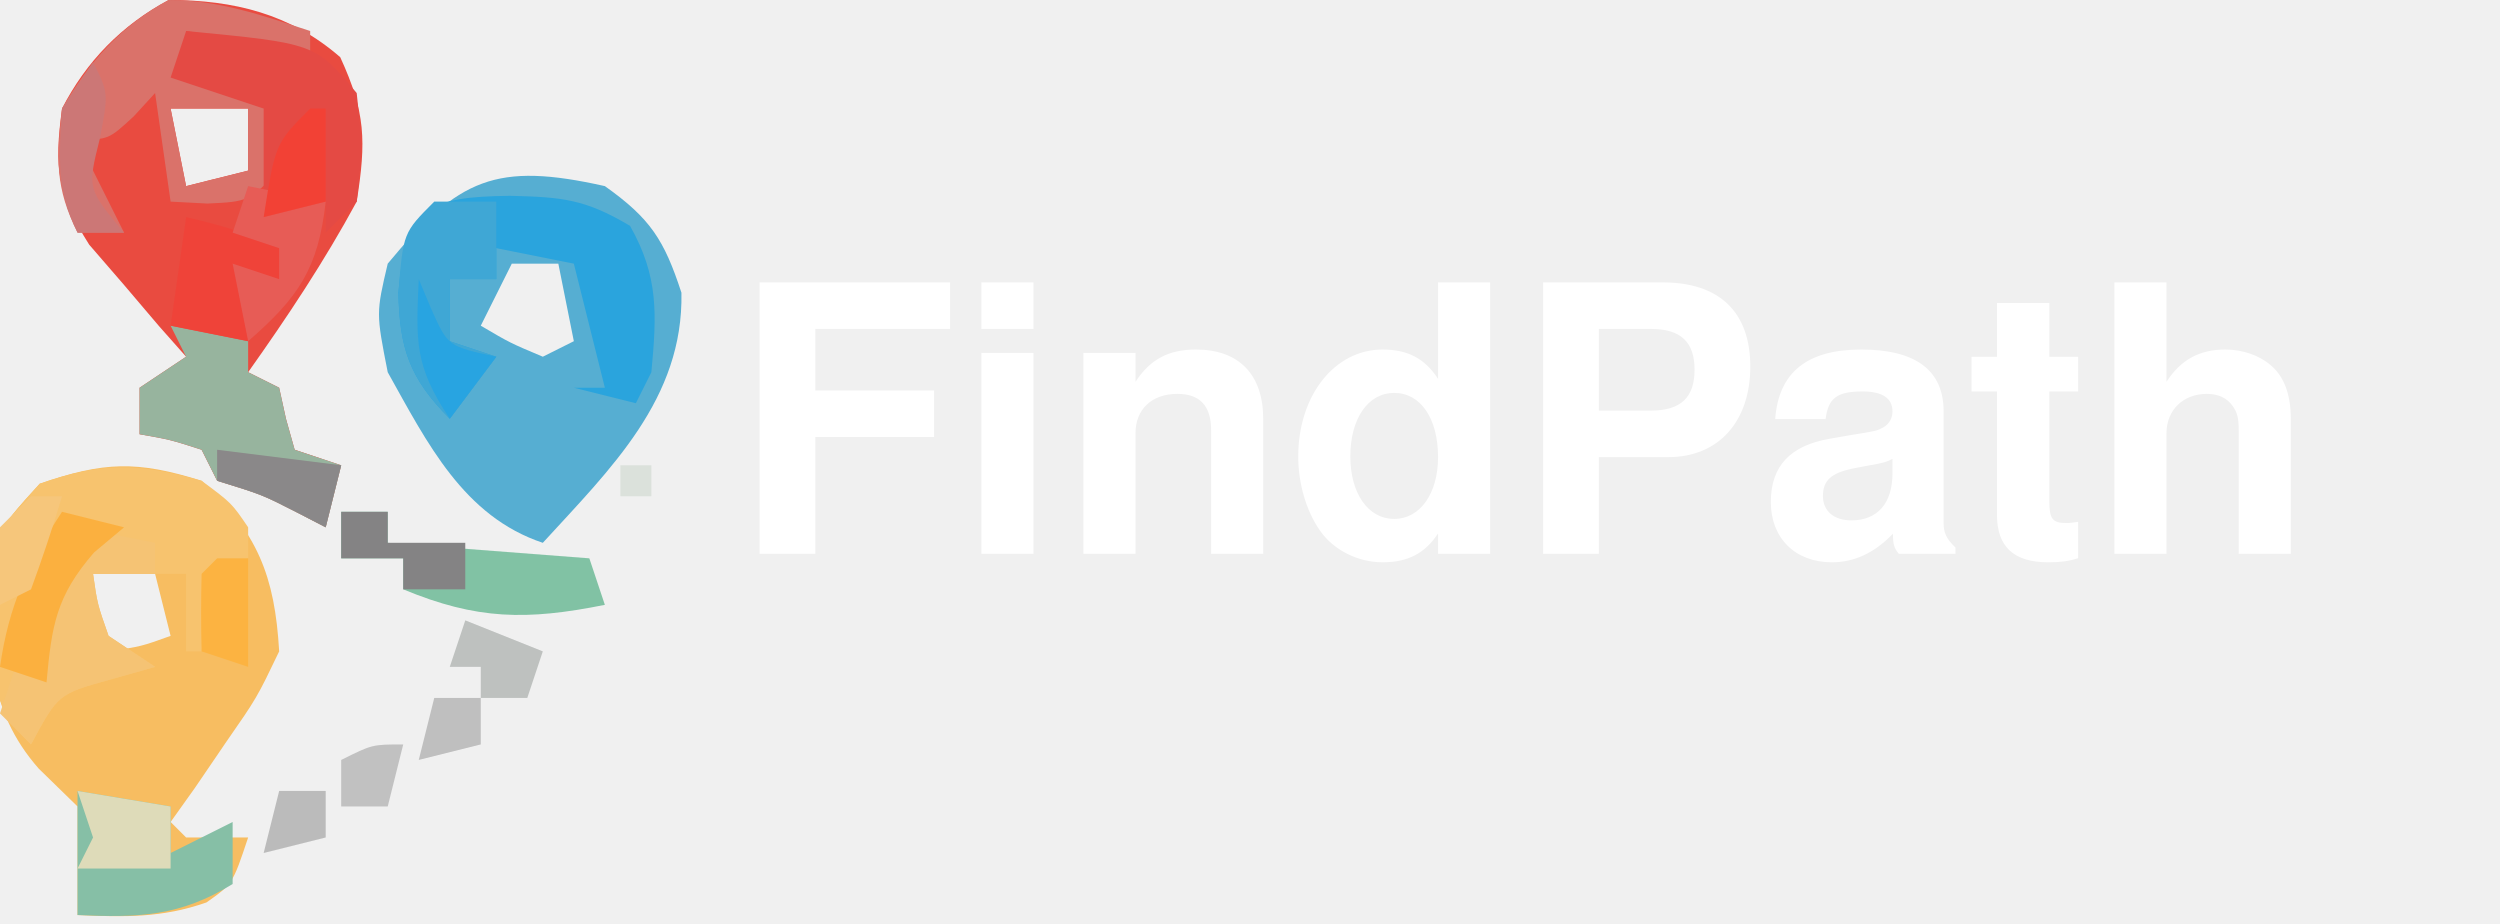
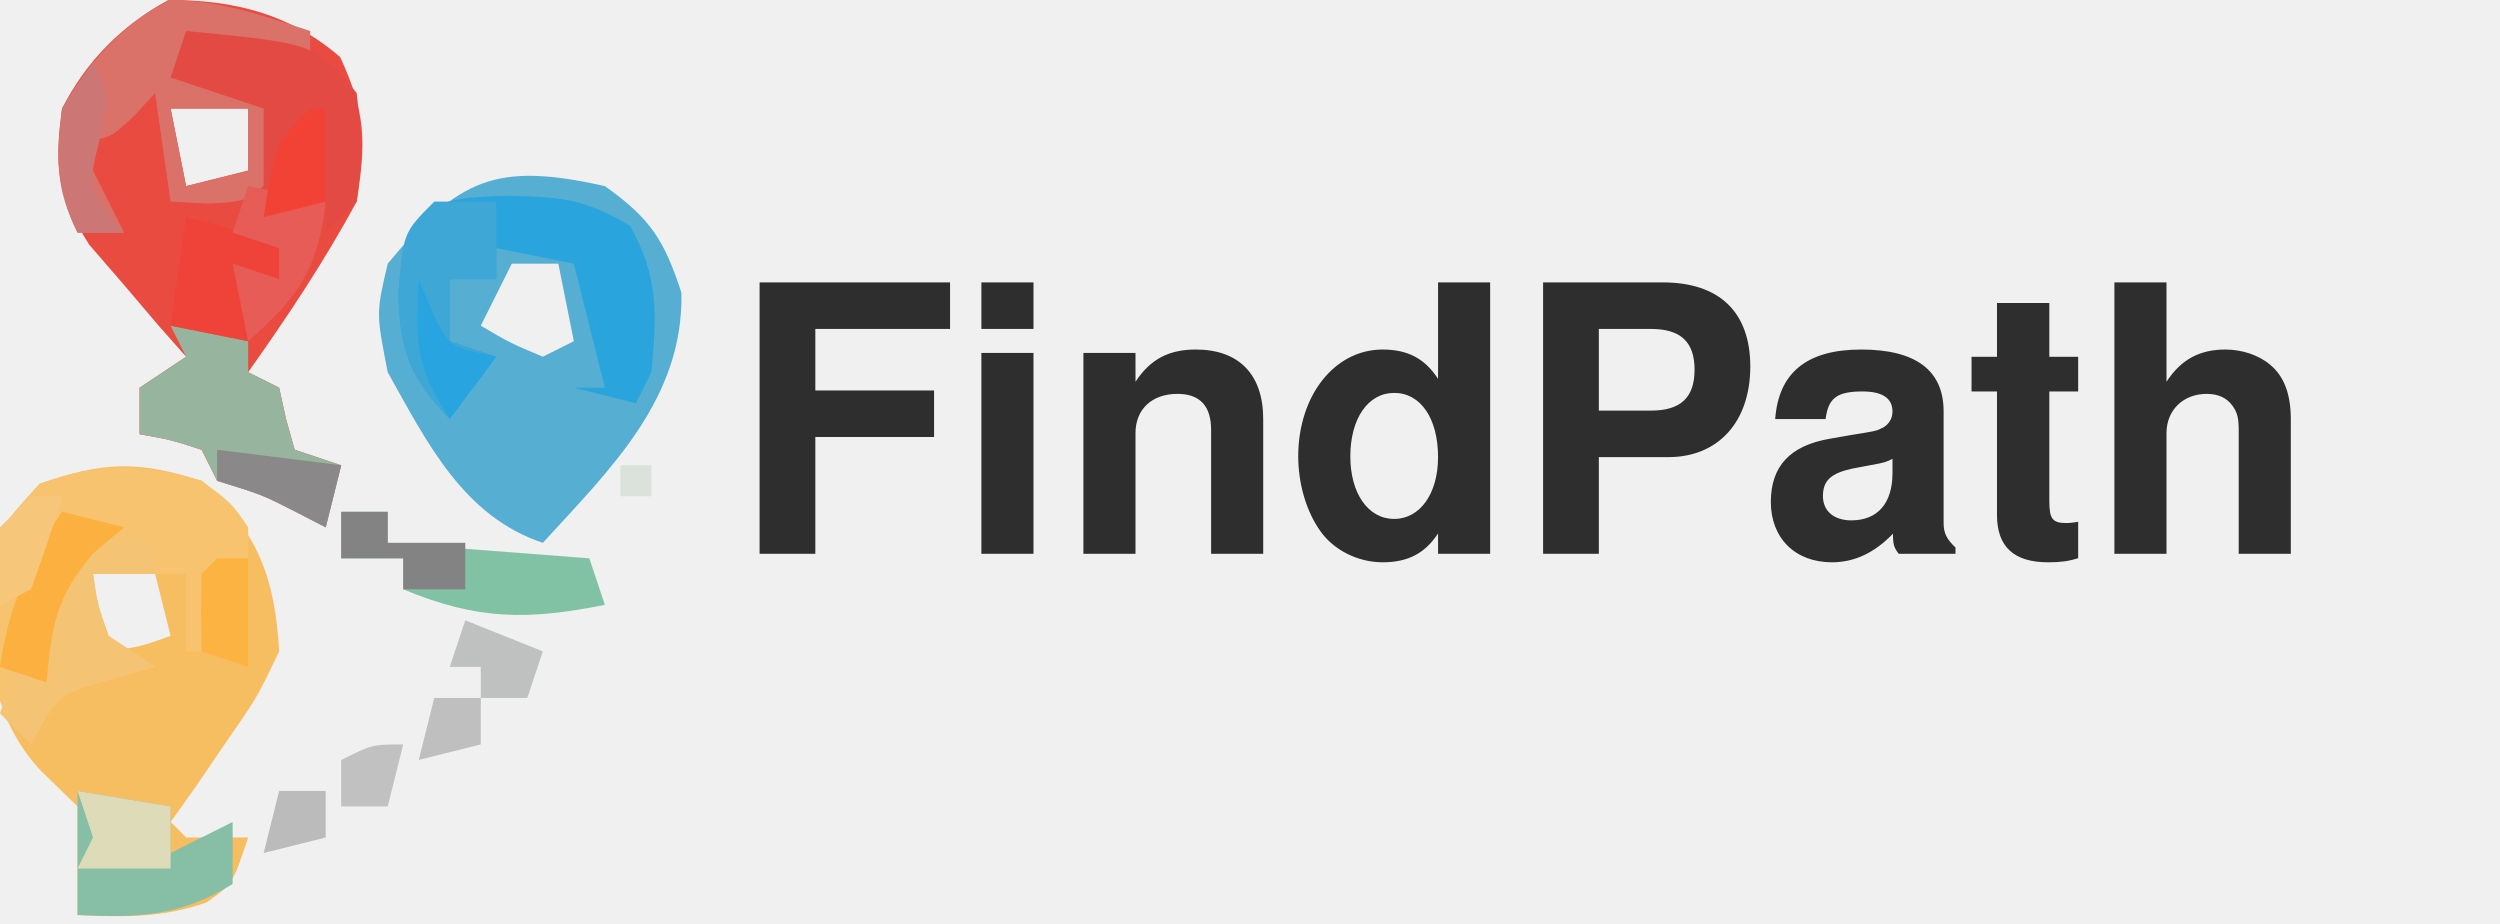
<svg xmlns="http://www.w3.org/2000/svg" version="1.1" width="161.196" height="59.566">
  <path d="M0 0 C1.632 3.553 1.685 5.391 1.062 9.312 C-1.022 13.16 -3.408 16.745 -5.938 20.312 C-5.277 20.642 -4.617 20.973 -3.938 21.312 C-3.793 21.973 -3.649 22.633 -3.5 23.312 C-3.314 23.973 -3.129 24.633 -2.938 25.312 C-1.948 25.642 -0.958 25.973 0.062 26.312 C-0.268 27.633 -0.598 28.953 -0.938 30.312 C-1.536 30.003 -2.134 29.694 -2.75 29.375 C-5.027 28.21 -5.027 28.21 -7.938 27.312 C-8.268 26.652 -8.598 25.992 -8.938 25.312 C-10.962 24.66 -10.962 24.66 -12.938 24.312 C-12.938 23.323 -12.938 22.332 -12.938 21.312 C-11.947 20.652 -10.957 19.992 -9.938 19.312 C-10.515 18.66 -11.092 18.008 -11.688 17.336 C-12.801 16.025 -12.801 16.025 -13.938 14.688 C-14.68 13.829 -15.422 12.97 -16.188 12.086 C-18.256 8.808 -18.456 7.12 -17.938 3.312 C-16.385 0.278 -14.095 -2.07 -11.062 -3.688 C-6.848 -3.688 -3.203 -2.79 0 0 Z M-10.938 3.312 C-10.607 4.963 -10.277 6.612 -9.938 8.312 C-8.617 7.982 -7.298 7.652 -5.938 7.312 C-5.938 5.992 -5.938 4.673 -5.938 3.312 C-7.588 3.312 -9.238 3.312 -10.938 3.312 Z " fill="#E94B40" transform="translate(21.9375,3.6875)" />
  <path d="M0 0 C3.609 3.324 4.721 6.148 5 11 C3.566 13.992 3.566 13.992 1.562 16.875 C0.574 18.325 0.574 18.325 -0.434 19.805 C-0.951 20.529 -1.467 21.254 -2 22 C-1.67 22.33 -1.34 22.66 -1 23 C0.32 23 1.64 23 3 23 C2 26 2 26 0.312 27.188 C-2.55 28.193 -4.988 28.137 -8 28 C-8 25.667 -8 23.333 -8 21 C-8.825 20.196 -9.65 19.391 -10.5 18.562 C-13.884 14.714 -13.768 10.674 -13.547 5.73 C-13 3 -13 3 -10.438 0.188 C-6.31 -1.239 -4.166 -1.311 0 0 Z M-7 6 C-7.33 6.99 -7.66 7.98 -8 9 C-7.34 9.66 -6.68 10.32 -6 11 C-3.892 10.681 -3.892 10.681 -2 10 C-2.33 8.68 -2.66 7.36 -3 6 C-4.32 6 -5.64 6 -7 6 Z " fill="#F7BD61" transform="translate(13,31)" />
  <path d="M0 0 C2.932 2.083 3.823 3.458 4.938 6.875 C5.074 13.714 0.362 18.229 -4 23 C-9.111 21.296 -11.451 16.564 -14 12 C-14.75 8.188 -14.75 8.188 -14 5 C-9.429 -0.533 -6.996 -1.568 0 0 Z M-6 5 C-6.66 6.32 -7.32 7.64 -8 9 C-6.117 10.108 -6.117 10.108 -4 11 C-3.34 10.67 -2.68 10.34 -2 10 C-2.33 8.35 -2.66 6.7 -3 5 C-3.99 5 -4.98 5 -6 5 Z " fill="#56AED2" transform="translate(39,12)" />
  <path d="M0 0 C1.938 1.438 1.938 1.438 3 3 C3 3.66 3 4.32 3 5 C2.01 5.495 2.01 5.495 1 6 C0.344 8.527 0.344 8.527 0 11 C-0.33 11 -0.66 11 -1 11 C-1 9.35 -1 7.7 -1 6 C-2.98 6 -4.96 6 -7 6 C-6.724 7.941 -6.724 7.941 -6 10 C-5.01 10.66 -4.02 11.32 -3 12 C-4.423 12.402 -4.423 12.402 -5.875 12.812 C-9.253 13.75 -9.253 13.75 -11 17 C-13.662 14.338 -13.391 12.838 -13.5 9.125 C-13.398 3.436 -13.398 3.436 -10.438 0.188 C-6.373 -1.217 -4.122 -1.167 0 0 Z " fill="#F7C36E" transform="translate(13,31)" />
  <path d="M0 0 C3.348 0.082 4.831 0.2 7.75 1.938 C9.61 5.236 9.47 7.649 9.125 11.375 C8.795 12.035 8.465 12.695 8.125 13.375 C6.805 13.045 5.485 12.715 4.125 12.375 C4.785 12.375 5.445 12.375 6.125 12.375 C5.465 9.735 4.805 7.095 4.125 4.375 C2.475 4.045 0.825 3.715 -0.875 3.375 C-0.875 4.035 -0.875 4.695 -0.875 5.375 C-1.865 5.375 -2.855 5.375 -3.875 5.375 C-3.875 6.695 -3.875 8.015 -3.875 9.375 C-2.885 9.705 -1.895 10.035 -0.875 10.375 C-1.865 11.695 -2.855 13.015 -3.875 14.375 C-6.477 11.773 -7.116 9.831 -7.188 6.25 C-6.736 0.658 -5.216 0.077 0 0 Z " fill="#2AA4DD" transform="translate(32.875,12.625)" />
  <path d="M0 0 C0 0.99 0 1.98 0 3 C-0.99 2.34 -1.98 1.68 -3 1 C-4.655 0.615 -6.322 0.272 -8 0 C-8 0.66 -8 1.32 -8 2 C-7.196 2.227 -6.391 2.454 -5.562 2.688 C-3 4 -3 4 -2.062 6.5 C-2.042 7.325 -2.021 8.15 -2 9 C-4 11 -4 11 -6.625 11.125 C-7.409 11.084 -8.193 11.043 -9 11 C-9.33 8.69 -9.66 6.38 -10 4 C-10.454 4.495 -10.908 4.99 -11.375 5.5 C-13 7 -13 7 -15 7 C-14.01 8.98 -13.02 10.96 -12 13 C-12.99 13 -13.98 13 -15 13 C-16.451 10.097 -16.372 8.227 -16 5 C-14.282 2.024 -12.201 -0.36 -9.125 -2 C-5.885 -2 -3.058 -1 0 0 Z M-9 5 C-8.67 6.65 -8.34 8.3 -8 10 C-6.68 9.67 -5.36 9.34 -4 9 C-4 7.68 -4 6.36 -4 5 C-5.65 5 -7.3 5 -9 5 Z " fill="#DA726A" transform="translate(20,2)" />
  <path d="M0 0 C8.334 0.801 8.334 0.801 11 4 C11.375 7.562 11.375 7.562 11 11 C10.34 11.66 9.68 12.32 9 13 C9 12.34 9 11.68 9 11 C7.68 11.33 6.36 11.66 5 12 C5 9.69 5 7.38 5 5 C3.02 4.34 1.04 3.68 -1 3 C-0.67 2.01 -0.34 1.02 0 0 Z " fill="#E44A44" transform="translate(12,2)" />
  <path d="M0 0 C1.65 0.33 3.3 0.66 5 1 C5 1.66 5 2.32 5 3 C5.66 3.33 6.32 3.66 7 4 C7.144 4.66 7.289 5.32 7.438 6 C7.623 6.66 7.809 7.32 8 8 C8.99 8.33 9.98 8.66 11 9 C10.67 10.32 10.34 11.64 10 13 C9.402 12.691 8.804 12.381 8.188 12.062 C5.91 10.898 5.91 10.898 3 10 C2.67 9.34 2.34 8.68 2 8 C-0.025 7.348 -0.025 7.348 -2 7 C-2 6.01 -2 5.02 -2 4 C-1.01 3.34 -0.02 2.68 1 2 C0.67 1.34 0.34 0.68 0 0 Z " fill="#97B49E" transform="translate(11,21)" />
  <path d="M0 0 C2.97 0.495 2.97 0.495 6 1 C6 1.99 6 2.98 6 4 C7.32 3.34 8.64 2.68 10 2 C10 3.32 10 4.64 10 6 C6.598 8.094 3.947 8.179 0 8 C0 5.333 0 2.667 0 0 Z " fill="#86BFA6" transform="translate(5,51)" />
  <path d="M0 0 C1.32 0 2.64 0 4 0 C4 1.65 4 3.3 4 5 C3.01 5 2.02 5 1 5 C1 6.32 1 7.64 1 9 C1.99 9.33 2.98 9.66 4 10 C3.01 11.32 2.02 12.64 1 14 C-1.602 11.398 -2.241 9.456 -2.312 5.875 C-2 2 -2 2 0 0 Z " fill="#3FA7D5" transform="translate(28,13)" />
  <path d="M0 0 C0.99 0 1.98 0 3 0 C3 0.66 3 1.32 3 2 C7.29 2.33 11.58 2.66 16 3 C16.33 3.99 16.66 4.98 17 6 C11.965 7.007 8.761 6.974 4 5 C4 4.34 4 3.68 4 3 C2.68 3 1.36 3 0 3 C0 2.01 0 1.02 0 0 Z " fill="#81C2A4" transform="translate(22,33)" />
  <path d="M0 0 C1.65 0.33 3.3 0.66 5 1 C5 1.66 5 2.32 5 3 C3.68 3 2.36 3 1 3 C1.276 4.941 1.276 4.941 2 7 C2.99 7.66 3.98 8.32 5 9 C3.577 9.402 3.577 9.402 2.125 9.812 C-1.253 10.75 -1.253 10.75 -3 14 C-3.66 13.34 -4.32 12.68 -5 12 C-4.67 11.01 -4.34 10.02 -4 9 C-3.34 9.33 -2.68 9.66 -2 10 C-2.227 9.464 -2.454 8.928 -2.688 8.375 C-3.14 4.939 -1.672 2.942 0 0 Z " fill="#F5C374" transform="translate(5,34)" />
  <path d="M0 0 C2.169 0.506 4 1 6 2 C6 2.66 6 3.32 6 4 C5.01 4.495 5.01 4.495 4 5 C4 5.99 4 6.98 4 8 C2.35 7.67 0.7 7.34 -1 7 C-0.67 4.69 -0.34 2.38 0 0 Z " fill="#EF4339" transform="translate(12,14)" />
  <path d="M0 0 C1.65 0.33 3.3 0.66 5 1 C4.521 5.314 3.254 7.166 0 10 C-0.33 8.35 -0.66 6.7 -1 5 C-0.01 5.33 0.98 5.66 2 6 C2 5.34 2 4.68 2 4 C1.01 3.67 0.02 3.34 -1 3 C-0.67 2.01 -0.34 1.02 0 0 Z " fill="#E75C56" transform="translate(16,12)" />
  <path d="M0 0 C1.32 0.33 2.64 0.66 4 1 C3.041 1.804 3.041 1.804 2.062 2.625 C-0.385 5.444 -0.667 7.339 -1 11 C-1.99 10.67 -2.98 10.34 -4 10 C-3.435 6.042 -2.191 3.334 0 0 Z " fill="#FBB03F" transform="translate(4,33)" />
  <path d="M0 0 C2.64 0.33 5.28 0.66 8 1 C7.67 2.32 7.34 3.64 7 5 C6.402 4.691 5.804 4.381 5.188 4.062 C2.91 2.898 2.91 2.898 0 2 C0 1.34 0 0.68 0 0 Z " fill="#8A8889" transform="translate(14,29)" />
  <path d="M0 0 C0.99 0 1.98 0 3 0 C3 0.66 3 1.32 3 2 C4.65 2 6.3 2 8 2 C8 2.99 8 3.98 8 5 C6.68 5 5.36 5 4 5 C4 4.34 4 3.68 4 3 C2.68 3 1.36 3 0 3 C0 2.01 0 1.02 0 0 Z " fill="#848384" transform="translate(22,33)" />
  <path d="M0 0 C0.66 0 1.32 0 2 0 C2 2.31 2 4.62 2 7 C1.01 6.67 0.02 6.34 -1 6 C-1.043 4.334 -1.041 2.666 -1 1 C-0.67 0.67 -0.34 0.34 0 0 Z " fill="#FCB341" transform="translate(14,36)" />
  <path d="M0 0 C2.97 0.495 2.97 0.495 6 1 C6 2.333 6 3.667 6 5 C4.02 5 2.04 5 0 5 C0.33 4.34 0.66 3.68 1 3 C0.67 2.01 0.34 1.02 0 0 Z " fill="#DEDBB9" transform="translate(5,51)" />
  <path d="M0 0 C0.268 0.639 0.536 1.279 0.812 1.938 C1.887 4.331 1.887 4.331 5 5 C4.01 6.32 3.02 7.64 2 9 C-0.29 5.565 -0.178 4.015 0 0 Z " fill="#28A4E1" transform="translate(27,18)" />
  <path d="M0 0 C1 2 1 2 0.438 4.938 C-0.371 8.166 -0.371 8.166 2 11 C1.01 11 0.02 11 -1 11 C-2.386 8.229 -2.188 6.067 -2 3 C-1.34 2.01 -0.68 1.02 0 0 Z " fill="#CC7776" transform="translate(6,4)" />
  <path d="M0 0 C0.33 0 0.66 0 1 0 C1 1.98 1 3.96 1 6 C-0.32 6.33 -1.64 6.66 -3 7 C-2.25 2.25 -2.25 2.25 0 0 Z " fill="#F24135" transform="translate(20,7)" />
  <path d="M0 0 C2.475 0.99 2.475 0.99 5 2 C4.67 2.99 4.34 3.98 4 5 C3.01 5 2.02 5 1 5 C1 4.34 1 3.68 1 3 C0.34 3 -0.32 3 -1 3 C-0.67 2.01 -0.34 1.02 0 0 Z " fill="#BEC1BF" transform="translate(30,40)" />
  <path d="M0 0 C0.66 0 1.32 0 2 0 C1.398 2.02 0.727 4.021 0 6 C-0.99 6.495 -0.99 6.495 -2 7 C-2.125 4.625 -2.125 4.625 -2 2 C-1.34 1.34 -0.68 0.68 0 0 Z " fill="#F6C67B" transform="translate(2,32)" />
  <path d="M0 0 C0.99 0 1.98 0 3 0 C3 0.99 3 1.98 3 3 C1.68 3.33 0.36 3.66 -1 4 C-0.67 2.68 -0.34 1.36 0 0 Z " fill="#BBBBBB" transform="translate(18,51)" />
  <path d="M0 0 C-0.33 1.32 -0.66 2.64 -1 4 C-1.99 4 -2.98 4 -4 4 C-4 3.01 -4 2.02 -4 1 C-2 0 -2 0 0 0 Z " fill="#C1C1C1" transform="translate(26,48)" />
  <path d="M0 0 C0.99 0 1.98 0 3 0 C3 0.99 3 1.98 3 3 C1.68 3.33 0.36 3.66 -1 4 C-0.67 2.68 -0.34 1.36 0 0 Z " fill="#BFBFBF" transform="translate(28,45)" />
  <path d="M0 0 C0.66 0 1.32 0 2 0 C2 0.66 2 1.32 2 2 C1.34 2 0.68 2 0 2 C0 1.34 0 0.68 0 0 Z " fill="#DBE1DB" transform="translate(40,30)" />
  <g id="Group_2" data-name="Group 2" transform="translate(-372.804 -44.291)">
-     <text id="BASIC" transform="translate(420 80)" fill="#fff" font-size="24" font-family="Helvetica-Bold, Helvetica" font-weight="700">
+     <text id="BASIC" transform="translate(420 80)" fill="#2e2e2e" font-size="24" font-family="Helvetica-Bold, Helvetica" font-weight="700">
      <tspan x="0" y="0">FindPath</tspan>
    </text>
  </g>
</svg>
